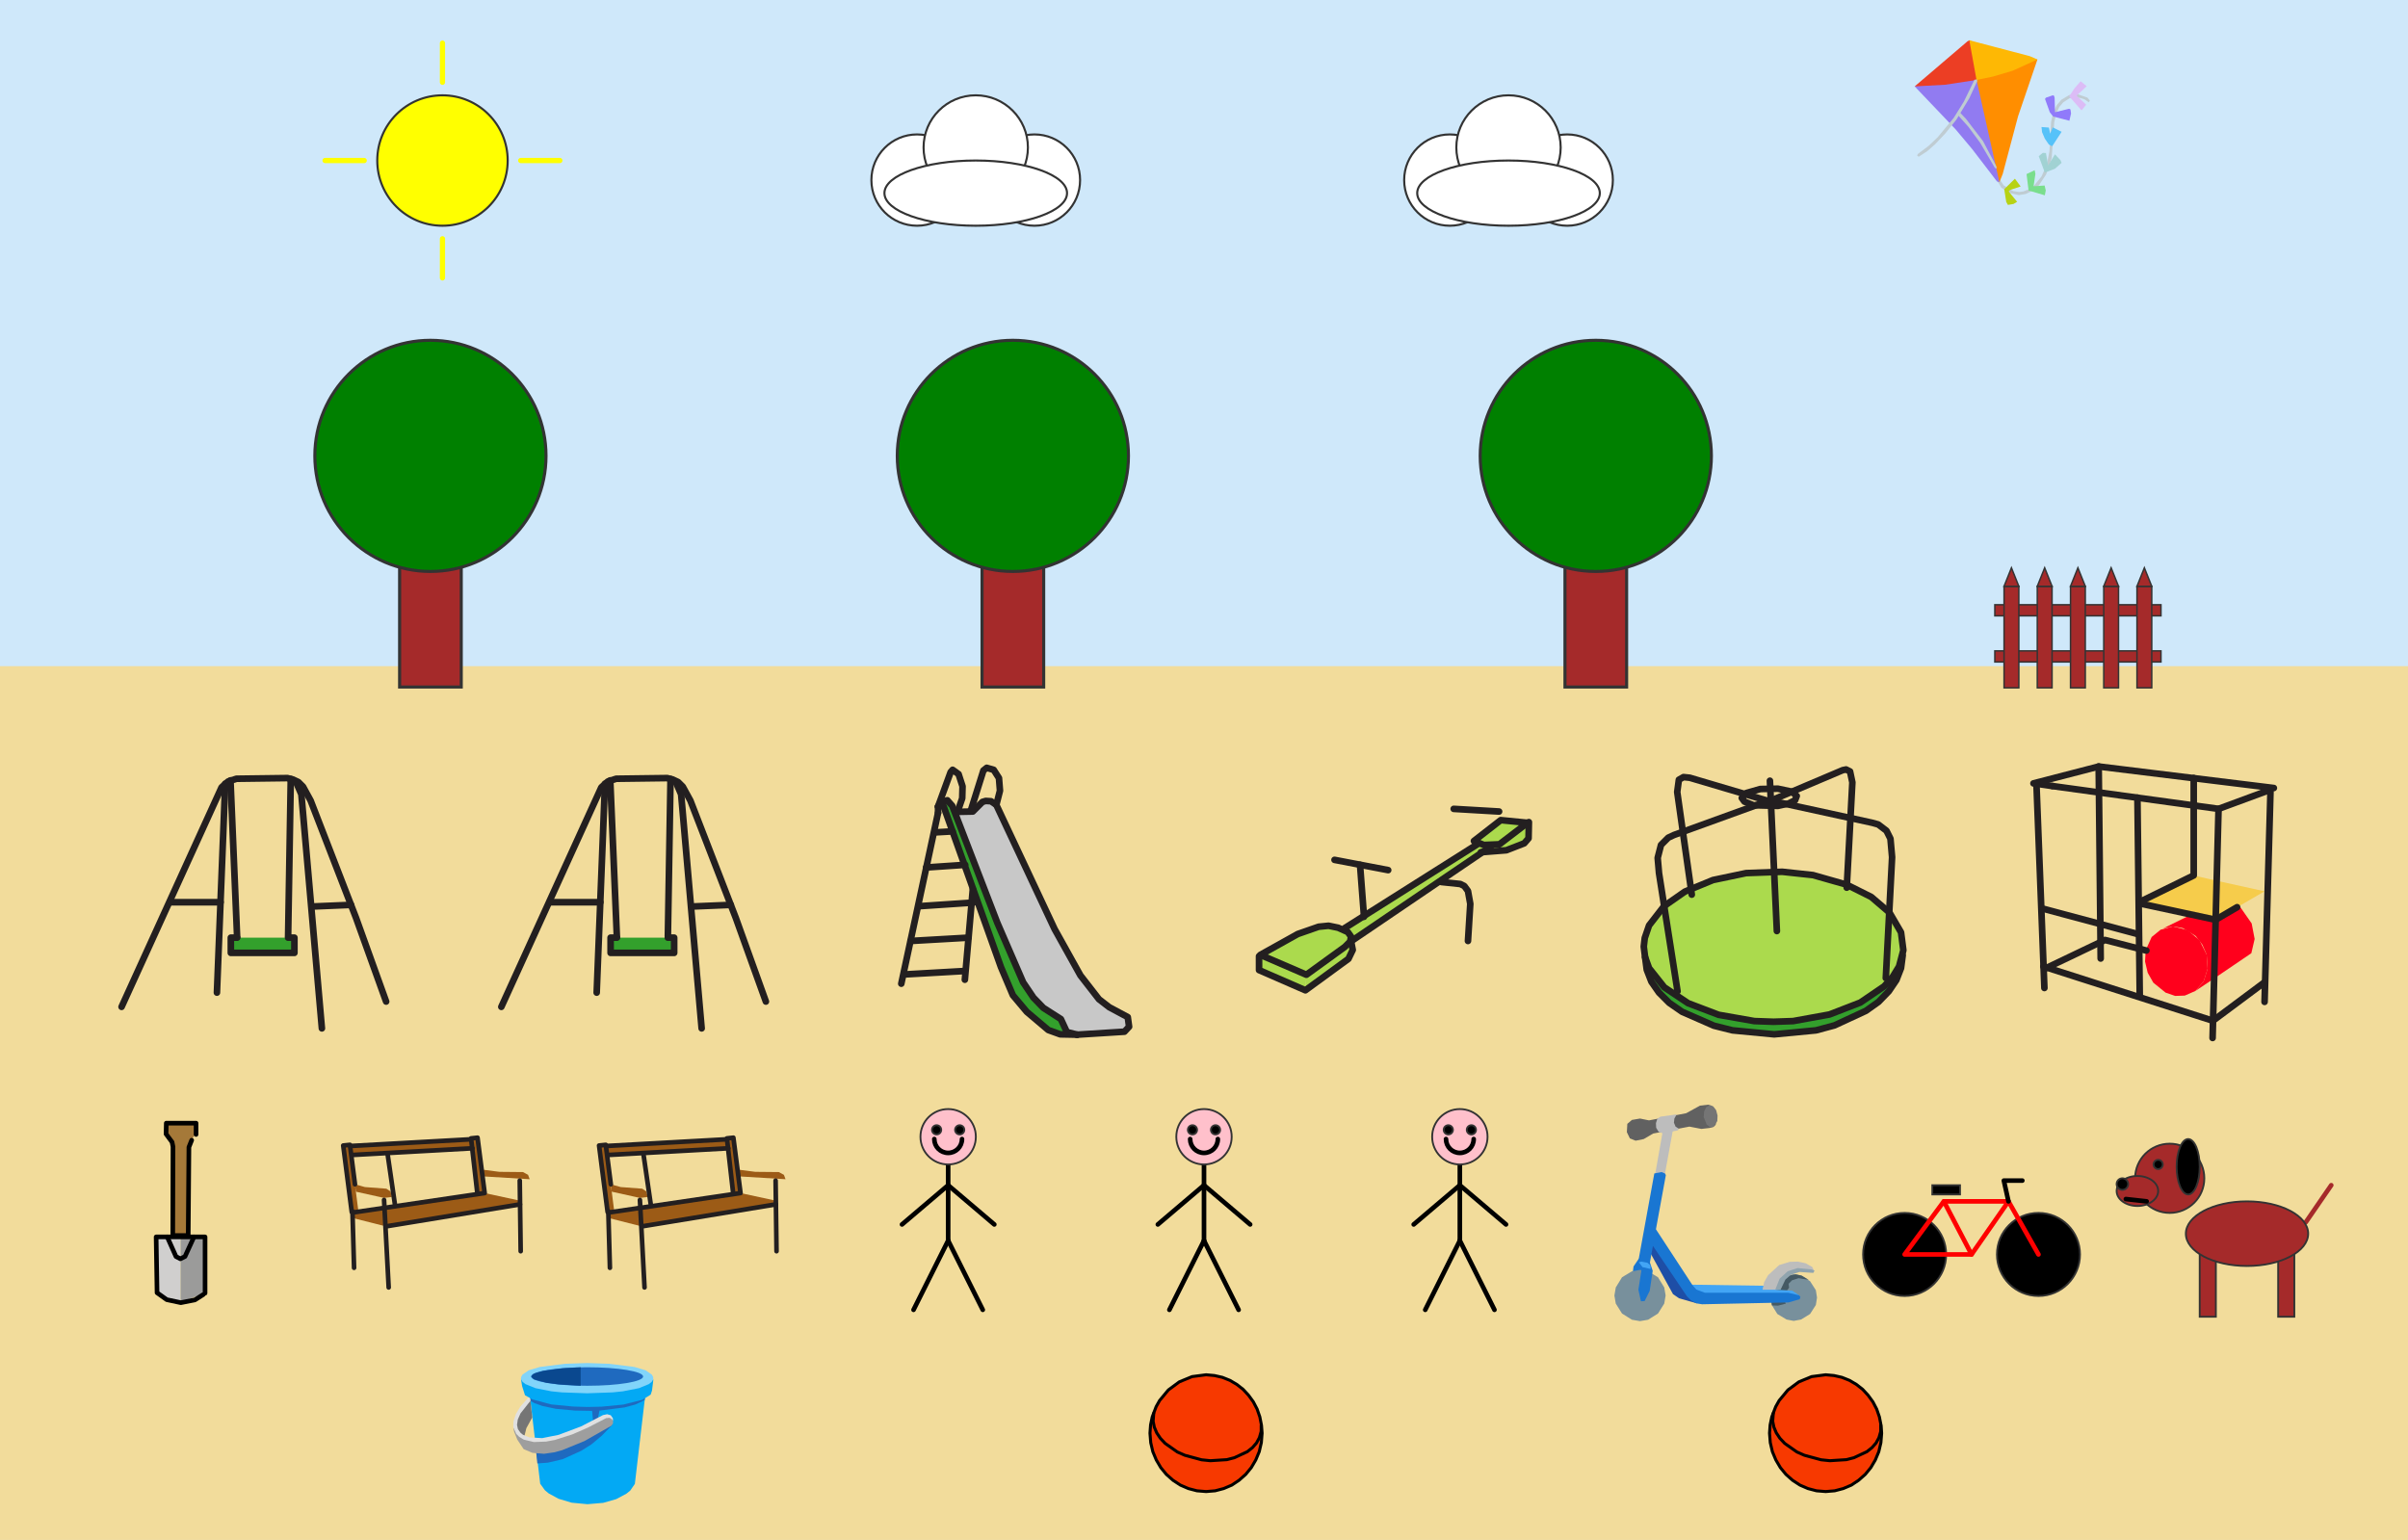
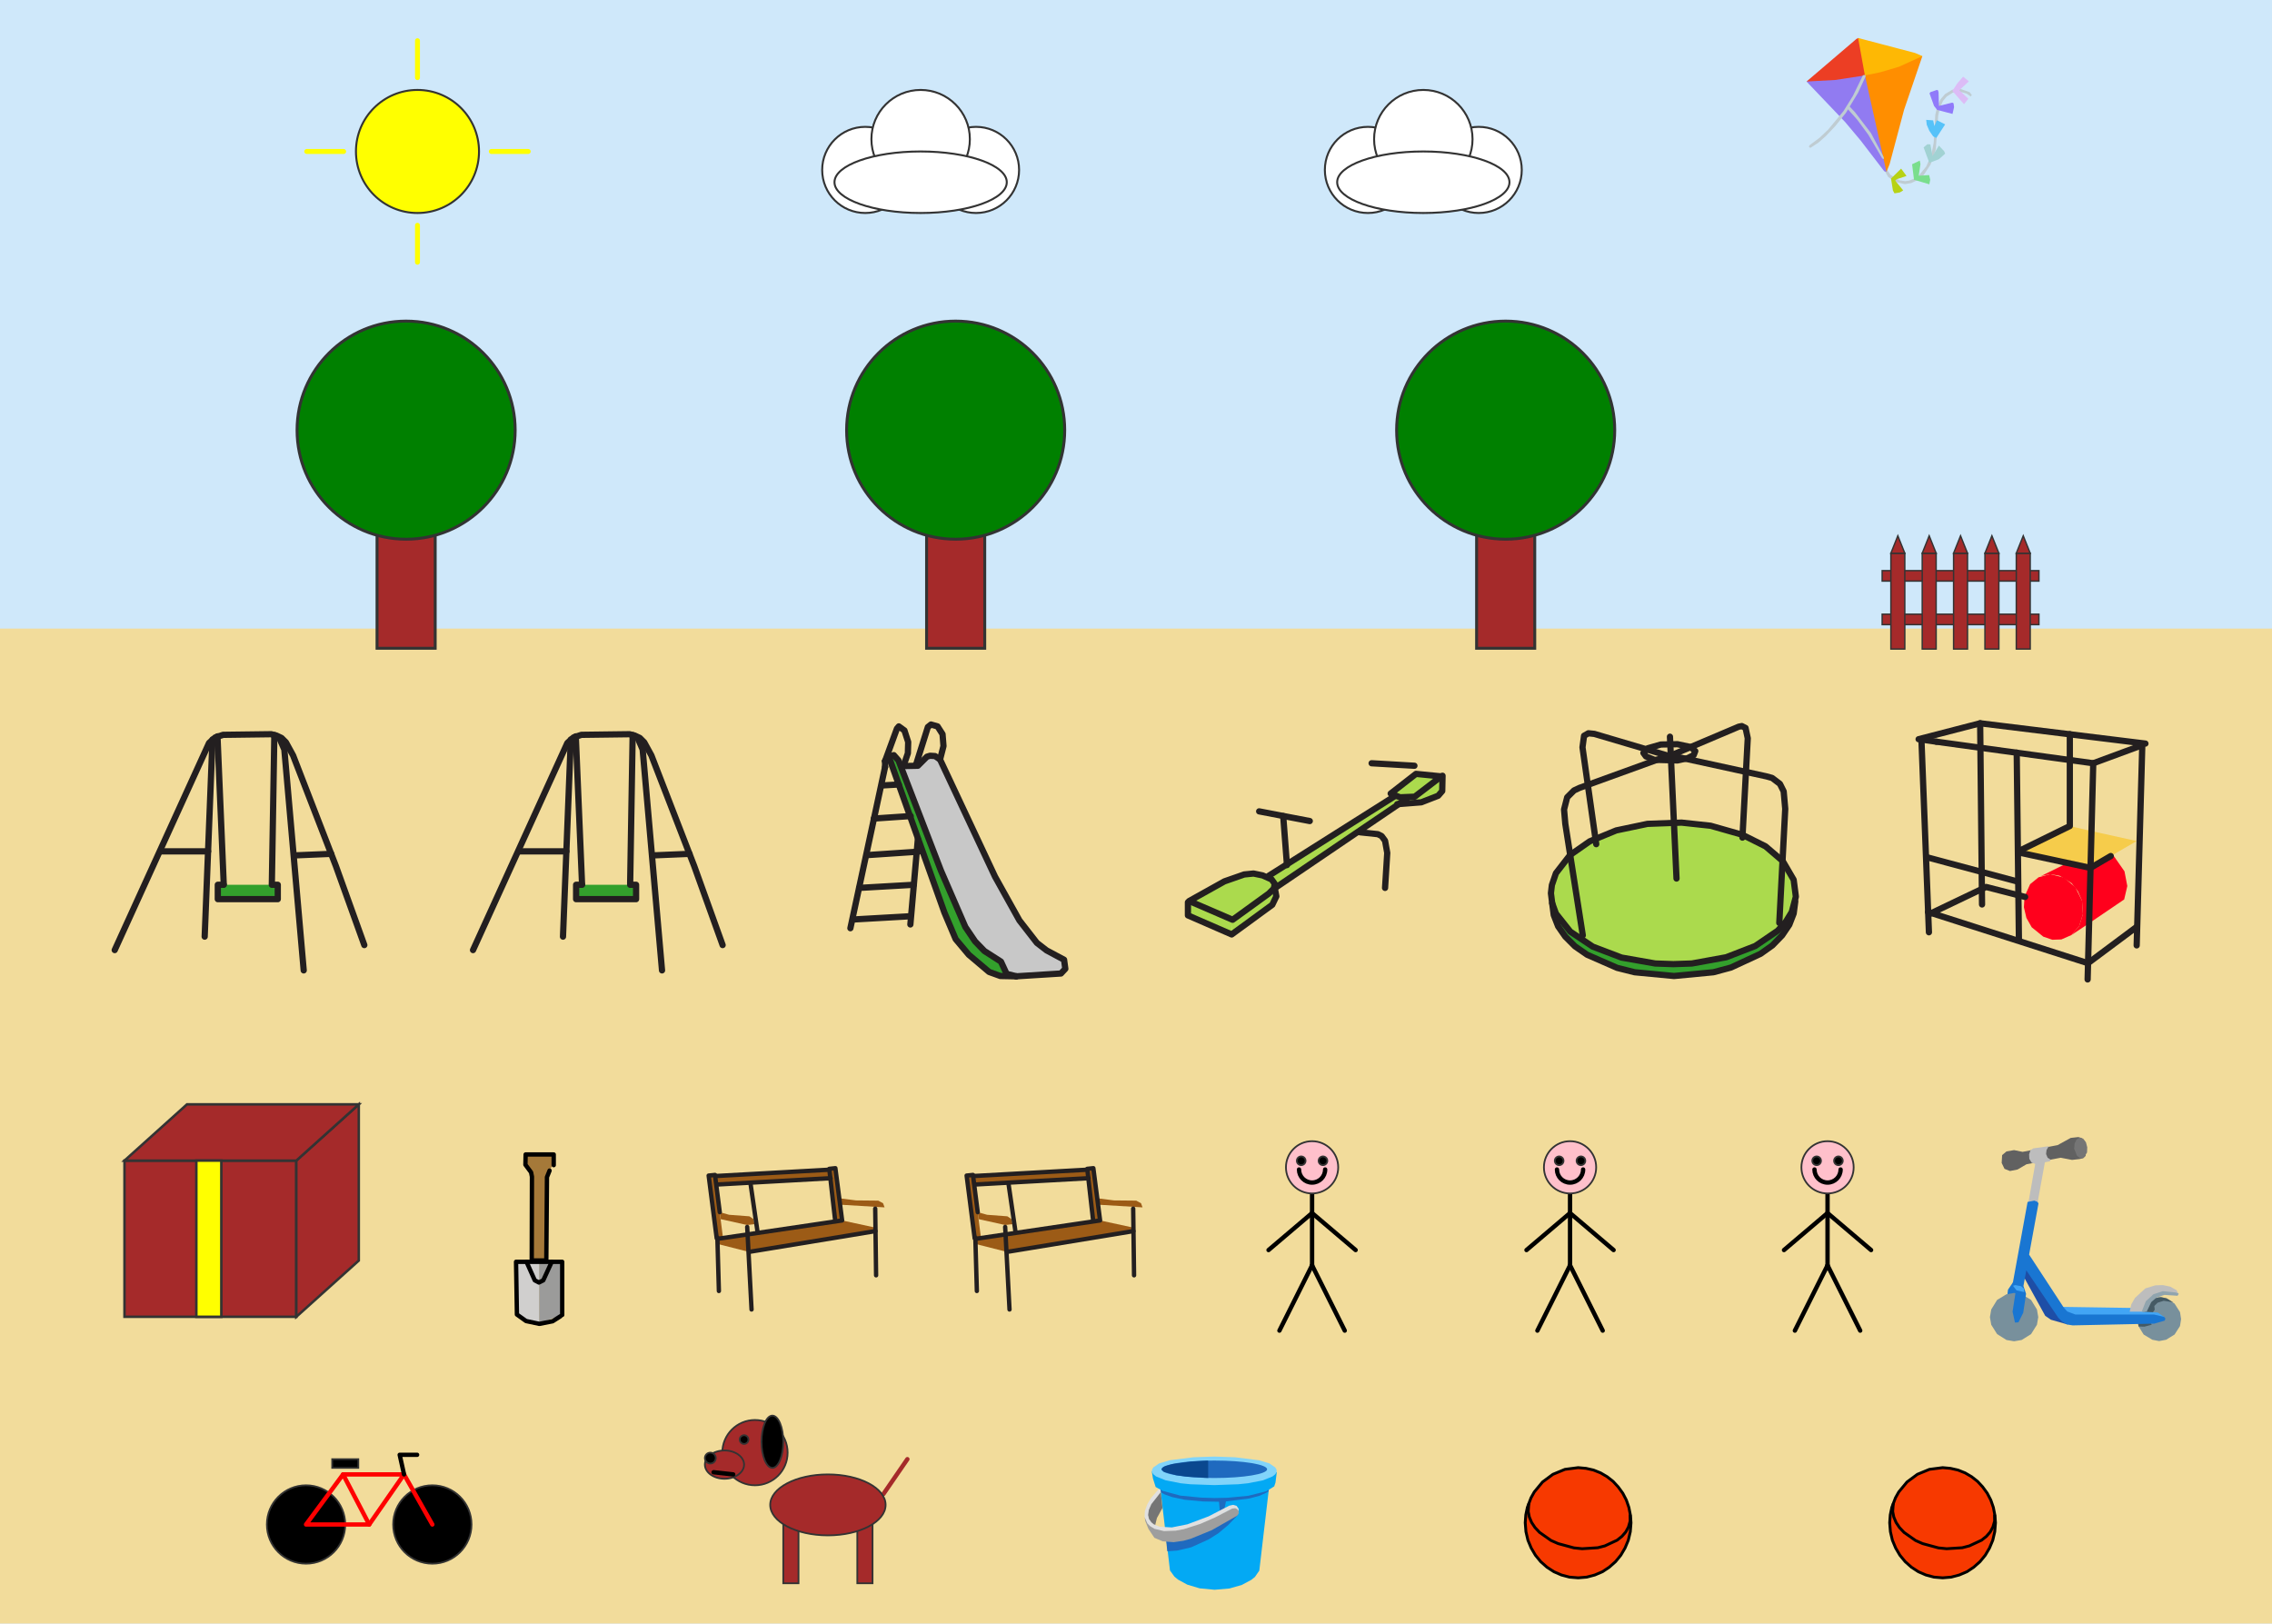
- <svg xmlns="http://www.w3.org/2000/svg" viewBox="0 0 480 307" width="480" height="307">
-   <rect width="480" height="307" fill="#cfe8fa" />
-   <rect y="132.8" width="480" height="174.2" fill="#f2dc9b" />
+ <svg xmlns="http://www.w3.org/2000/svg" viewBox="0 0 480 343" width="480" height="343">
+   <rect width="480" height="343" fill="#cfe8fa" />
+   <rect y="132.8" width="480" height="210.2" fill="#f2dc9b" />
  <defs>
    <symbol id="o-sun" viewBox="0 0 100 100">
      <polyline points="50,5 50,20" fill="none" stroke="yellow" stroke-width="2" stroke-linecap="round" stroke-linejoin="round" />
      <polyline points="50,80 50,95" fill="none" stroke="yellow" stroke-width="2" stroke-linecap="round" stroke-linejoin="round" />
      <polyline points="5,50 20,50" fill="none" stroke="yellow" stroke-width="2" stroke-linecap="round" stroke-linejoin="round" />
      <polyline points="80,50 95,50" fill="none" stroke="yellow" stroke-width="2" stroke-linecap="round" stroke-linejoin="round" />
      <ellipse cx="50" cy="50" rx="25" ry="25" fill="yellow" stroke="#333" stroke-width="0.8" />
    </symbol>
    <symbol id="o-cloud" viewBox="0 0 100 100">
      <ellipse cx="27.5" cy="57.5" rx="17.5" ry="17.5" fill="white" stroke="#333" stroke-width="0.8" />
      <ellipse cx="72.5" cy="57.5" rx="17.5" ry="17.5" fill="white" stroke="#333" stroke-width="0.8" />
      <ellipse cx="50" cy="45" rx="20" ry="20" fill="white" stroke="#333" stroke-width="0.8" />
      <ellipse cx="50" cy="62.5" rx="35" ry="12.5" fill="white" stroke="#333" stroke-width="0.8" />
    </symbol>
    <symbol id="o-kite" viewBox="0 0 100 100">
      <polygon points="58.2,89.4 53,88.2 48.7,85.3 46.3,81.2 45.8,77.8 46.6,77.4 47.2,77.8 48.2,81.4 50,84.1 55.1,87.2 58.4,87.7 60.7,87.4 63.5,86.3 66.5,84.2 70.5,79.3 73.4,72.8 74.8,65.6 75.7,49.6 76.9,44.6 78.8,40.6 81.3,37.7 85.5,35.2 90.3,34.8 95.4,36.6 96.7,38.2 96.1,39.1 93.8,37.5 91.2,36.7 85.9,36.8 82.3,39.1 80.1,41.7 78.5,45.3 77.4,49.9 76,69.4 73,78.2 69.1,84.1 65.9,86.9 61.9,88.8" fill="#BFCCD2" />
      <polygon points="30.4,29.2 40.2,19.6 68.3,15.9 57.8,46.7 49.5,77.9 47.7,82.4 45.3,80" fill="#FF8E00" />
      <polygon points="18.5,23.1 1.8,30.5 24,53.8 32.9,64.4 46.4,82 47.7,82.4 35,25.5" fill="#917BF1" />
      <polygon points="33.5,7.1 31.6,5.5 30.5,6 1.8,30.5 18.3,29.6 35.3,27 36.6,14 35.8,11.2" fill="#EC3E24" />
      <polygon points="68.3,15.9 54.9,22 44.1,25.2 35.3,27 31.4,5.5 64.1,14.1" fill="#FEB804" />
      <polygon points="4,68.6 3.2,68.1 3.4,67.2 9.5,62.6 14.3,58 23,47.5 28.4,38.8 34.2,26.9 35.5,26.7 35.7,27.6 31.4,36.9 24.4,48.5 18.3,56.1 12.9,61.8 8.6,65.6" fill="#BFCCD2" />
      <polygon points="45.3,74.7 37.3,61.1 30.9,52.4 25,45.8 25.2,44.6 26.3,44.6 29.6,48.1 38.8,60.1 46.1,73.9 46.2,75" fill="#BFCCD2" />
      <polygon points="56.1,80.5 50.3,86.2 51.4,93.1 52.3,94.7 55.3,94.2 57.3,93 52.7,87.4 53.5,86.6 59.2,84.7" fill="#B7D214" />
      <polygon points="62.4,78 63.5,86.9 72.3,89.5 72.8,86.9 72.2,84.2 66.2,84.6 67.2,77.9 66.8,75.9" fill="#7ADE8D" />
      <polygon points="69,68.3 72.3,77.2 77.8,75.1 81.4,71.9 80.8,70.5 77.8,67.3 74.1,73.3 72.9,66.6 71.2,66.5" fill="#A1D2D3" />
      <polygon points="70.5,52.5 70.8,55.3 72.3,58.8 74.5,62 76.3,62.9 81.4,55.1 76.6,52.7 75.2,56.1 74.5,52.8" fill="#56C2F9" />
      <polygon points="76.8,46.8 85.6,49.1 86.5,45.2 86.2,43 85.5,42.6 77.8,44.5 77.6,36.7 77.3,35.6 76.7,35.3 72.9,36.6 72.4,37.3 75,44.5" fill="#907AFA" />
      <polygon points="85.5,35.9 92.2,43.5 94.7,40.4 89.5,35.5 95,30.4 91.7,27.7 88.4,31.5" fill="#DCBCF6" />
    </symbol>
    <symbol id="o-tree" viewBox="0 0 100 100">
      <rect x="42" y="55" width="16" height="40" fill="brown" stroke="#333" stroke-width="0.8" />
      <ellipse cx="50" cy="35" rx="30" ry="30" fill="green" stroke="#333" stroke-width="0.8" />
    </symbol>
    <symbol id="o-fence" viewBox="0 0 100 100">
      <rect x="5" y="45" width="90" height="6" fill="brown" stroke="#333" stroke-width="0.8" />
      <rect x="5" y="70" width="90" height="6" fill="brown" stroke="#333" stroke-width="0.8" />
      <rect x="10" y="35" width="8" height="55" fill="brown" stroke="#333" stroke-width="0.8" />
      <polygon points="14,25 18,35 10,35" fill="brown" stroke="#333" stroke-width="0.8" />
      <rect x="28" y="35" width="8" height="55" fill="brown" stroke="#333" stroke-width="0.8" />
      <polygon points="32,25 36,35 28,35" fill="brown" stroke="#333" stroke-width="0.8" />
      <rect x="46" y="35" width="8" height="55" fill="brown" stroke="#333" stroke-width="0.8" />
      <polygon points="50,25 54,35 46,35" fill="brown" stroke="#333" stroke-width="0.8" />
      <rect x="64" y="35" width="8" height="55" fill="brown" stroke="#333" stroke-width="0.8" />
      <polygon points="68,25 72,35 64,35" fill="brown" stroke="#333" stroke-width="0.8" />
      <rect x="82" y="35" width="8" height="55" fill="brown" stroke="#333" stroke-width="0.8" />
      <polygon points="86,25 90,35 82,35" fill="brown" stroke="#333" stroke-width="0.8" />
    </symbol>
    <symbol id="o-swing" viewBox="0 0 100 100">
      <polygon points="62.1,60.8 62.1,65.4 42.9,65.4 42.9,60.8" fill="#33A02C" />
      <polyline points="9.9,81.7 40.1,15.4 42.1,13.6 44.6,12.8 60.1,12.6 62.6,13.8 64.2,17.5 70.4,88.2" fill="none" stroke="#231F20" stroke-width="2" stroke-linecap="round" stroke-linejoin="round" />
      <polyline points="61.6,13 63.3,13.8 64.7,15.2 67,19.4 80.7,54.8 89.8,80.1" fill="none" stroke="#231F20" stroke-width="2" stroke-linecap="round" stroke-linejoin="round" />
      <polyline points="67.3,51.4 79.2,50.9" fill="none" stroke="#231F20" stroke-width="2" stroke-linecap="round" stroke-linejoin="round" />
      <polyline points="41.2,14.3 38.7,77.4" fill="none" stroke="#231F20" stroke-width="2" stroke-linecap="round" stroke-linejoin="round" />
      <polyline points="42.8,13.3 44.8,60.6" fill="none" stroke="#231F20" stroke-width="2" stroke-linecap="round" stroke-linejoin="round" />
      <polyline points="61,12.8 60.2,60.4" fill="none" stroke="#231F20" stroke-width="2" stroke-linecap="round" stroke-linejoin="round" />
      <polyline points="24.5,50.1 39.8,50.1" fill="none" stroke="#231F20" stroke-width="2" stroke-linecap="round" stroke-linejoin="round" />
      <polyline points="60.2,60.8 62.1,60.8 62.1,65.4 42.9,65.4 42.9,60.8 44.8,60.8" fill="none" stroke="#231F20" stroke-width="2" stroke-linecap="round" stroke-linejoin="round" />
    </symbol>
    <symbol id="o-slide" viewBox="0 0 100 100">
      <polygon points="37.7,46.1 28.3,19.7 30.1,19.3 30.8,19.9 46.8,60.8 52.8,74.3 55.9,78.9 58.9,82 64.2,85.4 66,89.3 69.1,90.1 64,90 61.5,89.4 55.2,84.5 50.5,79.4 47.1,72.3" fill="#33A02C" />
      <polygon points="44.7,20.7 62.3,58.2 68.5,69.5 74.5,78.3 78.8,81.8 84.4,84.8 85,86.9 84.1,88.9 71.9,90.1 66.4,89.6 65.3,88.2 64.2,85.4 58.9,82 55.9,78.9 52.8,74.3 45,56.3 32.2,23 37.6,22.7 40.5,19.8 41.5,19.5 43.1,19.6" fill="#C8C8C8" />
      <polyline points="69.1,90.1 83.4,89.2 84.8,87.7 84.4,84.8 78.8,81.8 75.7,79.4 70.1,72.2 62.3,58.2 44.7,20.7 43.1,19.6 41.5,19.5 40.5,19.8 37.6,22.7 32.8,22.8" fill="none" stroke="#231F20" stroke-width="2" stroke-linecap="round" stroke-linejoin="round" />
      <polyline points="27.1,21.2 28,19.9 29.9,19.3 31.4,21 45,56.3 52.8,74.3 55.9,78.9 58.9,82 64.2,85.4 66,89.3 69.1,90.1" fill="none" stroke="#231F20" stroke-width="2" stroke-linecap="round" stroke-linejoin="round" />
      <polyline points="27.1,23.1 27.1,21.2" fill="none" stroke="#231F20" stroke-width="2" stroke-linecap="round" stroke-linejoin="round" />
      <polyline points="28.2,19.5 46.1,69.7 49.7,78.2 53.9,83.2 60.4,88.7 64,90 69.1,90.1" fill="none" stroke="#231F20" stroke-width="2" stroke-linecap="round" stroke-linejoin="round" />
      <polyline points="36.9,22.7 40.8,10.3 41.8,9.5 43.9,10.1 45.5,12.6 45.8,16.4 44.7,20.7" fill="none" stroke="#231F20" stroke-width="2" stroke-linecap="round" stroke-linejoin="round" />
      <polyline points="27.1,21.2 30.9,10.8 31.5,10.1 33.3,11.4 34.5,15.1 34.4,18.7 33.4,21.6" fill="none" stroke="#231F20" stroke-width="2" stroke-linecap="round" stroke-linejoin="round" />
      <polyline points="27.1,23.1 16,74.7" fill="none" stroke="#231F20" stroke-width="2" stroke-linecap="round" stroke-linejoin="round" />
      <polyline points="18.8,61.8 36.3,60.8" fill="none" stroke="#231F20" stroke-width="2" stroke-linecap="round" stroke-linejoin="round" />
      <polyline points="17.1,71.9 34.7,70.9" fill="none" stroke="#231F20" stroke-width="2" stroke-linecap="round" stroke-linejoin="round" />
      <polyline points="21.4,51.3 37.8,50.2" fill="none" stroke="#231F20" stroke-width="2" stroke-linecap="round" stroke-linejoin="round" />
      <polyline points="23.5,39.6 35.3,38.8" fill="none" stroke="#231F20" stroke-width="2" stroke-linecap="round" stroke-linejoin="round" />
      <polyline points="26.2,29 31.5,28.7" fill="none" stroke="#231F20" stroke-width="2" stroke-linecap="round" stroke-linejoin="round" />
      <polyline points="37.6,46.1 35.2,73.5" fill="none" stroke="#231F20" stroke-width="2" stroke-linecap="round" stroke-linejoin="round" />
    </symbol>
    <symbol id="o-see_saw" viewBox="0 0 100 100">
      <polygon points="36.6,62.2 37,61.9 37.2,62.3 37.5,64.5 36.2,67.2 23.2,76.7 23.5,72" fill="#ABDA4D" />
      <polygon points="23.5,72 23.2,76.7 9.2,70.6 9.2,66.4 9.6,66" fill="#ABDA4D" />
      <polygon points="34.6,58.3 36.8,60.1 36.6,62.2 23.5,72 9.6,66 20.9,59.7 25.7,57.8 30.2,57.2" fill="#ABDA4D" />
      <polygon points="76.6,35.1 37,61.9 36.6,59.7 34.6,58.3 75.3,32.4 79.3,33" fill="#ABDA4D" />
      <polygon points="90.7,30.4 89.7,32.1 85.9,33.9 81.5,34.9 76.6,35.1 79.3,33 82.8,32.1 90.3,26.1 90.7,26.1" fill="#ABDA4D" />
      <polygon points="82.2,25.3 90.3,26.1 85.8,29.9 81.1,32.8 77.1,32.8 74.2,31.9 75.9,29.8" fill="#ABDA4D" />
      <polyline points="79.3,33.2 37,61.9" fill="none" stroke="#231F20" stroke-width="2" stroke-linecap="round" stroke-linejoin="round" />
      <polyline points="35.1,57.9 75.3,32.5" fill="none" stroke="#231F20" stroke-width="2" stroke-linecap="round" stroke-linejoin="round" />
      <polyline points="68,21.9 81.7,22.7" fill="none" stroke="#231F20" stroke-width="2" stroke-linecap="round" stroke-linejoin="round" />
      <polyline points="32,37.3 48.2,40.4" fill="none" stroke="#231F20" stroke-width="2" stroke-linecap="round" stroke-linejoin="round" />
      <polyline points="39.7,38.8 40.9,54.5" fill="none" stroke="#231F20" stroke-width="2" stroke-linecap="round" stroke-linejoin="round" />
      <polyline points="64.3,44 70,44.6 71.2,45.2 72.3,46.7 73,50.6 72.3,61.8" fill="none" stroke="#231F20" stroke-width="2" stroke-linecap="round" stroke-linejoin="round" />
      <polyline points="9.6,66 23.5,72 35.1,63.6 36.7,62 37,60.5 36,59.1 33.1,57.8 30.2,57.2 27.2,57.5 20.9,59.7 9.6,66" fill="none" stroke="#231F20" stroke-width="2" stroke-linecap="round" stroke-linejoin="round" />
      <polyline points="9.2,66.4 9.2,70.6 23.2,76.7 36.2,67.2 37.5,64.5 37,61.9" fill="none" stroke="#231F20" stroke-width="2" stroke-linecap="round" stroke-linejoin="round" />
      <polyline points="74.1,31.6 82.2,25.3 90.3,26.1 81.8,32.6 77.1,32.8 74.1,31.6" fill="none" stroke="#231F20" stroke-width="2" stroke-linecap="round" stroke-linejoin="round" />
      <polyline points="76.2,35 83.9,34.4 89.3,32.3 90.6,30.8 90.7,25.9" fill="none" stroke="#231F20" stroke-width="2" stroke-linecap="round" stroke-linejoin="round" />
    </symbol>
    <symbol id="o-merry_go_round" viewBox="0 0 100 100">
      <polygon points="88.9,66.2 88.4,70 87,73.6 84.7,77 81.6,80.2 77.8,82.9 68.3,87.3 62.7,88.8 50.1,90 37.5,88.8 31.9,87.4 22.3,83.2 18.4,80.5 15.3,77.4 13,74.1 11.6,70.5 11.1,66.7 12.3,70 14.3,73 16.9,75.8 24.1,80.6 33.3,84.1 38.6,85.3 49.9,86.2 61.5,85.2 66.8,84 76.1,80.4 83.3,75.5 85.9,72.6 87.8,69.5" fill="#33A02C" />
      <polygon points="84.9,53.2 88,58.1 89.1,62.4 88.9,66.2 87.8,69.5 85.9,72.6 83.3,75.5 76.1,80.4 66.8,84 61.5,85.2 49.9,86.2 44.1,86 38.6,85.3 28.5,82.5 20.2,78.4 16.9,75.8 12.3,70 10.9,65.8 10.8,62.2 11.7,58.3 13.8,54.7 17.5,50.7 22.2,47.4 27.1,45.1 39,41.7 52.5,40.9 59.5,41.5 66.1,42.8 76.6,46.9 81.8,50.3" fill="#ABDA4D" />
      <polyline points="48.8,13.4 50.9,58.8" fill="none" stroke="#231F20" stroke-width="2" stroke-linecap="round" stroke-linejoin="round" />
      <polyline points="25.2,47.8 20.8,16.8 21.3,13.1 22.7,12.3 24.6,12.5 47.9,19.4" fill="none" stroke="#231F20" stroke-width="2" stroke-linecap="round" stroke-linejoin="round" />
      <polyline points="72,45.7 73.7,13.9 73,10.6 71.8,10 70.8,10.2 49.1,19.4" fill="none" stroke="#231F20" stroke-width="2" stroke-linecap="round" stroke-linejoin="round" />
      <polyline points="20.9,77 15.3,41.3 14.9,36.7 15.9,32.8 18.1,30.6 19.8,29.8 48.5,19.4" fill="none" stroke="#231F20" stroke-width="2" stroke-linecap="round" stroke-linejoin="round" />
      <polyline points="83.8,73 85.7,36.5 85.2,30.9 84,28.5 81.5,26.6 79.7,26.1 49.9,19.6" fill="none" stroke="#231F20" stroke-width="2" stroke-linecap="round" stroke-linejoin="round" />
      <polyline points="55.4,16.7 56.9,18 56.4,19.3 54.4,20.3 51.2,21 43.8,20.8 41.1,19.7 40.3,18.6 41.7,17.1 45.9,15.9 51.2,15.8 55.4,16.7" fill="none" stroke="#231F20" stroke-width="2" stroke-linecap="round" stroke-linejoin="round" />
      <polyline points="84.9,53.2 88.4,59.2 89.1,64.6 87.8,69.5 85.9,72.6 83.3,75.5 76.1,80.4 66.8,84 55.8,86 49.9,86.2 44.1,86 33.3,84.1 24.1,80.6 16.9,75.8 12.3,70 11.1,66.7 10.7,63.5 11,60.9 12.3,57.1 16.8,51.3 23.1,46.9 31.6,43.4 41.6,41.3 52.5,40.9 61.8,41.9 72,44.8 79.4,48.5 84.9,53.2" fill="none" stroke="#231F20" stroke-width="2" stroke-linecap="round" stroke-linejoin="round" />
      <polyline points="88.9,66.2 88.4,70 87,73.6 84.7,77 81.6,80.2 77.8,82.9 68.3,87.3 62.7,88.8 50.1,90 37.5,88.8 31.9,87.4 22.3,83.2 18.4,80.5 15.3,77.4 13,74.1 11.6,70.5 11.1,66.7" fill="none" stroke="#231F20" stroke-width="2" stroke-linecap="round" stroke-linejoin="round" />
    </symbol>
    <symbol id="o-jungle_gym" viewBox="0 0 100 100">
      <polygon points="83.5,46.8 68.7,55.4 69,43.6" fill="#F6CC4B" />
      <polygon points="61.4,53.8 45.5,50.4 45.5,49.9 62,42 69,43.6 68.7,55.4" fill="#F6CC4B" />
      <polygon points="68.7,55.4 68.3,73.1 62.6,76.9 65.1,74 66.3,70.2 66,65.9 64.7,62.9 62.7,60.3 58.8,57.9 55.8,57.4 52.9,58 61.4,53.8" fill="#FF001C" />
      <polygon points="79.6,56.5 80.5,61.2 79.5,65.5 68.3,73.1 68.7,55.4 75.9,51.2" fill="#FF001C" />
      <polygon points="47.6,64.6 49.4,60.6 52.1,58.4 55.8,57.4 60.2,58.5 63.8,61.5 66,65.9 66.3,70.2 65.1,74 62.6,76.9 59.4,78.3 56.5,78.4 53.6,77.4 49.9,74.4 48.2,71.4 47.4,68" fill="#FF001C" />
      <polyline points="19.4,15 14.6,14.3 17,76" fill="none" stroke="#231F20" stroke-width="2" stroke-linecap="round" stroke-linejoin="round" />
      <polyline points="67.8,91.1 69.6,21.9 19.4,15" fill="none" stroke="#231F20" stroke-width="2" stroke-linecap="round" stroke-linejoin="round" />
      <polyline points="83.5,80.2 85.3,16.1 69.6,21.9" fill="none" stroke="#231F20" stroke-width="2" stroke-linecap="round" stroke-linejoin="round" />
      <polyline points="13.7,14.2 33.4,9.1 86.3,15.6" fill="none" stroke="#231F20" stroke-width="2" stroke-linecap="round" stroke-linejoin="round" />
      <polyline points="45.1,18.5 45.8,78" fill="none" stroke="#231F20" stroke-width="2" stroke-linecap="round" stroke-linejoin="round" />
      <polyline points="16.4,52 45.5,59.8" fill="none" stroke="#231F20" stroke-width="2" stroke-linecap="round" stroke-linejoin="round" />
      <polyline points="83.6,74.2 67.9,85.9 16.7,69.5" fill="none" stroke="#231F20" stroke-width="2" stroke-linecap="round" stroke-linejoin="round" />
      <polyline points="33.4,9.1 34,67.1" fill="none" stroke="#231F20" stroke-width="2" stroke-linecap="round" stroke-linejoin="round" />
      <polyline points="17.3,70.1 35.3,61.5 47.8,64.7" fill="none" stroke="#231F20" stroke-width="2" stroke-linecap="round" stroke-linejoin="round" />
      <polyline points="46,49.9 62.1,42 62.1,12.6" fill="none" stroke="#231F20" stroke-width="2" stroke-linecap="round" stroke-linejoin="round" />
      <polyline points="45.5,50.4 68.7,55.4 75.2,51.6" fill="none" stroke="#231F20" stroke-width="2" stroke-linecap="round" stroke-linejoin="round" />
    </symbol>
+     <symbol id="o-box" viewBox="0 0 100 100">
+       <rect x="15" y="40" width="55" height="50" fill="brown" stroke="#333" stroke-width="0.8" />
+       <polygon points="70,40 90,22 90,72 70,90" fill="brown" stroke="#333" stroke-width="0.8" />
+       <polygon points="15,40 35,22 90,22 70,40" fill="brown" stroke="#333" stroke-width="0.8" />
+       <rect x="38" y="40" width="8" height="50" fill="yellow" stroke="#333" stroke-width="0.8" />
+     </symbol>
    <symbol id="o-spade" viewBox="0 0 100 100">
      <polygon points="56.4,15.9 56.5,11 43.9,11.1 43.9,15.8 46.3,19.3 46.7,21.2 46.6,59.6 53.1,59.6 53.5,21.4 54,19.3" fill="#A57939" />
      <polygon points="50,60.4 50,88.2 45,87.2 39.8,84.6 39.4,60.4" fill="#D0CFCE" />
      <polygon points="60.6,60.4 60.6,84.7 50,88.7 50,60.4" fill="#9B9B9A" />
      <polyline points="56.7,16 56.7,11.1 43.8,11.1 43.7,15.8 46.3,19.3 46.7,21.3 46.6,59.8 53.3,59.8 53.6,21.5 54.8,18.5" fill="none" stroke="#000000" stroke-width="2" stroke-linecap="round" stroke-linejoin="round" />
      <polyline points="60.6,84.8 60.6,60.4 39.4,60.4 39.8,84.6 44,87.6 50.1,88.9 56.2,87.7 59.8,85.4" fill="none" stroke="#000000" stroke-width="2" stroke-linecap="round" stroke-linejoin="round" />
      <polyline points="44.2,60.4 48,68.9 49.9,69.9 51.9,68.9 55.8,60.4" fill="none" stroke="#000000" stroke-width="2" stroke-linecap="round" stroke-linejoin="round" />
    </symbol>
    <symbol id="o-bench" viewBox="0 0 100 100">
      <polygon points="47.2,23 13,24.9 12.5,21 65.1,18.1 65.5,22" fill="#9C5B16" />
      <polygon points="30.7,43.1 27.3,43.5 15.1,40.8 14.7,37.6 19,38.8 28.3,39.5 30.1,40.7" fill="#9C5B16" />
      <polygon points="90.4,35.4 70.6,34.2 70.3,31.3 77.3,32.2 87.5,32.3 89.7,33.5" fill="#9C5B16" />
      <polygon points="86.2,44.7 86.2,46.3 27.9,55.8 27.5,47.8 70.9,41.4" fill="#9C5B16" />
      <polygon points="65.5,22 65,17.7 67.8,17.4 70.9,41.4 67.8,41.8" fill="#9C5B16" />
      <polygon points="27.9,55.8 13.7,52.2 13.6,49.8 27.5,47.8" fill="#9C5B16" />
      <polygon points="13.6,49.6 9.6,20.8 12.5,20.5 16.2,49.5" fill="#9C5B16" />
      <polyline points="12.8,21 64.9,18.1" fill="none" stroke="#231F20" stroke-width="2" stroke-linecap="round" stroke-linejoin="round" />
      <polyline points="13.4,24.9 65.6,22" fill="none" stroke="#231F20" stroke-width="2" stroke-linecap="round" stroke-linejoin="round" />
      <polyline points="13.6,49.3 14.3,73.8" fill="none" stroke="#231F20" stroke-width="2" stroke-linecap="round" stroke-linejoin="round" />
      <polyline points="14.7,37.6 12.5,20.5 9.6,20.8 13.3,49.6" fill="none" stroke="#231F20" stroke-width="2" stroke-linecap="round" stroke-linejoin="round" />
      <polyline points="86.1,36 86.5,66.6" fill="none" stroke="#231F20" stroke-width="2" stroke-linecap="round" stroke-linejoin="round" />
      <polyline points="27.3,44.4 29.3,82.3" fill="none" stroke="#231F20" stroke-width="2" stroke-linecap="round" stroke-linejoin="round" />
      <polyline points="28.4,55.8 86.2,46.3" fill="none" stroke="#231F20" stroke-width="2" stroke-linecap="round" stroke-linejoin="round" />
      <polyline points="14,49.8 70.9,41.4 67.8,17.4 65,17.7 67.7,41.4" fill="none" stroke="#231F20" stroke-width="2" stroke-linecap="round" stroke-linejoin="round" />
      <polyline points="28.8,24.3 32,46.3" fill="none" stroke="#231F20" stroke-width="2" stroke-linecap="round" stroke-linejoin="round" />
    </symbol>
    <symbol id="o-person" viewBox="0 0 100 100">
      <polyline points="50,29 50,62" fill="none" stroke="black" stroke-width="2" stroke-linecap="round" stroke-linejoin="round" />
      <polyline points="50,38 30,55" fill="none" stroke="black" stroke-width="2" stroke-linecap="round" stroke-linejoin="round" />
      <polyline points="50,38 70,55" fill="none" stroke="black" stroke-width="2" stroke-linecap="round" stroke-linejoin="round" />
      <polyline points="50,62 35,92" fill="none" stroke="black" stroke-width="2" stroke-linecap="round" stroke-linejoin="round" />
      <polyline points="50,62 65,92" fill="none" stroke="black" stroke-width="2" stroke-linecap="round" stroke-linejoin="round" />
      <ellipse cx="50" cy="17" rx="12" ry="12" fill="pink" stroke="#333" stroke-width="0.8" />
      <ellipse cx="45" cy="14" rx="2" ry="2" fill="black" stroke="#333" stroke-width="0.8" />
      <ellipse cx="55" cy="14" rx="2" ry="2" fill="black" stroke="#333" stroke-width="0.8" />
      <path d="M44 18 A6 6 0 0 0 56 18" fill="none" stroke="black" stroke-width="2" stroke-linecap="round" stroke-linejoin="round" />
    </symbol>
    <symbol id="o-kick_scooter" viewBox="0 0 100 100">
      <polygon points="50.4,7.5 49.5,4.8 48.1,3.5 46.7,3.1 43.2,3.5 37.2,6.8 21.1,9.9 17.2,9.1 13.7,9.7 11.7,11.4 11.5,15 12.8,17.7 15.3,18.7 18.8,18 22.9,15.6 38.6,12.6 43.8,13.6 47.3,13.2 48.9,12.8 50,11.8" fill="#616161" />
      <polygon points="26,8.3 33.1,7.3 32.1,9.1 31.9,10.9 32.6,12.6 34,13.5 33.7,14.2 27.1,15.5 25.3,14.9 24.2,13.1 24.1,11.1 24.7,9.2" fill="#BDBDBD" />
      <polygon points="27.8,34.2 31.6,13.3 30.1,12.3 28.1,12.6 27.3,13.2 23.6,34.2" fill="#BDBDBD" />
      <polygon points="91.3,88.6 90.8,83.6 87.6,85.5 86,85.7 84.4,84 83.6,80.6 79.8,83.3 83.1,85.2 84.2,86.6 83.8,88.7 81.6,91.6 85.8,92.8 85.4,89.2 86.5,87.4 88.4,87.5" fill="#546E7A" />
      <polygon points="83.8,96.8 80.7,96.2 76.7,93.8 74.3,89.9 73.8,86.7 74.3,83.5 76.7,79.6 80.7,77.1 83.8,76.6 87,77.1 90.9,79.6 93.4,83.5 93.9,86.7 93.4,89.9 90.9,93.8 87,96.2" fill="#78909C" />
      <polygon points="16.7,69.8 14.4,73.2 13.3,81.9 17.7,82.2 19.4,70.2" fill="#1976D2" />
      <polygon points="79.6,77.6 76.7,79.6 74.9,82.3 73.8,86.6 74.4,90.1 77,90.2 80.4,89.3 79.6,87.7 79.7,85.3 81.8,82.4 81.6,80.7 83.1,79.2 85.9,78.3 90.3,79 87.3,77.2 84.7,76.6" fill="#455A64" />
      <polygon points="20,64.3 31.5,85.2 34.1,87 41.8,89.2 24,63.3" fill="#1E4EA6" />
      <polygon points="24.9,90.2 25.4,84.4 21.6,85.9 19,85.6 17.4,83.8 16,79.7 12.3,83.4 15.8,85.3 17,86.7 16.3,89 13.1,91.9 18.1,94 18.4,90.1 19.7,87.8" fill="#546E7A" />
      <polygon points="39.3,81.1 72.7,81.6 76.4,83.3 83.2,83.7 86.4,85.9 41.3,86.4" fill="#42A5F5" />
      <polygon points="17.2,96.9 13.7,96.3 9.4,93.6 6.7,89.3 6.1,85.8 6.7,82.3 9.4,77.9 13.7,75.3 17.2,74.7 20.7,75.3 25,77.9 27.7,82.3 28.3,85.8 27.7,89.3 25,93.6 20.7,96.3" fill="#78909C" />
      <polygon points="86.1,85.7 81.4,84.6 45.3,84.6 41.6,83.2 40,81.4 24.1,57.1 28.4,33.6 28,32.9 26.5,32.3 23.4,32.9 16.6,70.2 17.8,74.9 16.5,83.3 17.6,88.3 19.2,88.2 21.4,83.8 22.7,75.1 21.5,71.5 22.8,64.3 37.5,86.1 39.3,87.9 41.6,89.2 44.1,89.6 81.6,88.8 86.4,87.4 86.7,86.4" fill="#1976D2" />
      <polygon points="20.4,71.6 21.7,72.7 21.8,74.3 18.3,73.5 16.7,71.4 17.8,71.1" fill="#42A5F5" />
      <polygon points="91.8,73.4 88.9,71.8 85.6,71.1 82.1,71.2 77.5,72.6 72.7,77 71,80 70.3,83.3 77.2,83.3 78.1,80.5 80.9,76.8 82.6,75.7 86.2,74.8 92.8,75.4" fill="#BDBDBD" />
      <polygon points="91.5,74.5 85.5,73.9 81.2,75.3 77.7,78.5 75.8,83.3 78.1,83.3 80.2,78.9 82.6,76.8 86.3,75.6 92.3,76 92.8,75" fill="#90A4AE" />
      <polygon points="50.8,7.8 50.7,10.2 49.1,12.7 47.5,12.8 46.1,11.7 44.8,8.5 45,6 45.9,4.2 47.3,3.4 48.9,3.8 50.2,5.5" fill="#757575" />
    </symbol>
    <symbol id="o-bicycle" viewBox="0 0 100 100">
      <ellipse cx="21" cy="68" rx="18" ry="18" fill="black" stroke="#333" stroke-width="0.8" />
      <ellipse cx="79" cy="68" rx="18" ry="18" fill="black" stroke="#333" stroke-width="0.8" />
      <polyline points="21,68 50,68 66,45 38,45 21,68" fill="none" stroke="red" stroke-width="2" stroke-linecap="round" stroke-linejoin="round" />
      <polyline points="38,45 50,68" fill="none" stroke="red" stroke-width="2" stroke-linecap="round" stroke-linejoin="round" />
      <polyline points="66,45 79,68" fill="none" stroke="red" stroke-width="2" stroke-linecap="round" stroke-linejoin="round" />
      <rect x="33" y="38" width="12" height="4" fill="black" stroke="#333" stroke-width="0.8" />
      <polyline points="66,45 64,36 72,36" fill="none" stroke="black" stroke-width="2" stroke-linecap="round" stroke-linejoin="round" />
    </symbol>
    <symbol id="o-dog" viewBox="0 0 100 100">
      <polyline points="84,54 95,38" fill="none" stroke="brown" stroke-width="2" stroke-linecap="round" stroke-linejoin="round" />
      <rect x="38" y="68" width="7" height="27" fill="brown" stroke="#333" stroke-width="0.8" />
      <rect x="72" y="68" width="7" height="27" fill="brown" stroke="#333" stroke-width="0.8" />
      <ellipse cx="58.5" cy="59" rx="26.5" ry="14" fill="brown" stroke="#333" stroke-width="0.8" />
      <ellipse cx="25" cy="35" rx="15" ry="15" fill="brown" stroke="#333" stroke-width="0.8" />
      <ellipse cx="11" cy="40.5" rx="9" ry="6.5" fill="brown" stroke="#333" stroke-width="0.8" />
      <ellipse cx="33" cy="30" rx="5" ry="12" fill="black" stroke="#333" stroke-width="0.8" />
      <ellipse cx="20" cy="29" rx="2" ry="2" fill="black" stroke="#333" stroke-width="0.8" />
      <ellipse cx="4.5" cy="37.5" rx="2.5" ry="2.5" fill="black" stroke="#333" stroke-width="0.8" />
      <polyline points="6,44 15,45" fill="none" stroke="black" stroke-width="2" stroke-linecap="round" stroke-linejoin="round" />
    </symbol>
    <symbol id="o-bucket" viewBox="0 0 100 100">
      <polygon points="52,12 39.9,12.7 24.9,15.7 18,18.8 15.6,20.6 14.2,22.6 13.7,24.6 20.6,83.3 23.7,87.6 26.2,89.7 32.8,93.3 41.5,95.9 52,96.9 62.5,96 71.2,93.5 77.9,89.9 80.4,87.9 83.5,83.4 90.4,24.6 89.9,22.6 88.5,20.6 86.1,18.8 79.2,15.7 64.2,12.7" fill="#03A9F4" />
      <polygon points="90.2,20.2 89.7,18.1 88.3,16.2 82.9,12.9 74.7,10.4 69.6,9.4 58.1,8.3 46.1,8.3 31.1,9.9 19.6,13.2 14.5,16.1 12.9,17.7 14.1,28.2 16.7,29.7 22,31.6 30.9,33.5 43.8,34.7 55.1,34.9 56.1,45.6 57.8,45.6 60,34.7 76.6,32.6 83.7,30.7 87.9,28.8 90.1,27.5" fill="#1F6ABF" />
      <polygon points="95.8,14.1 72.9,11 51.5,10.1 30.3,10.9 7.8,13.6 8.6,18.5 10.5,24.5 15.3,27.2 27.9,30.6 42.4,32 51.9,32.3 61.3,32.1 75.8,30.7 88.5,27.5 94,24.1 94.9,21.4" fill="#03A9F4" />
      <polygon points="95.7,12.5 94.8,10.8 90.6,7.9 83.2,5.7 66.5,3.6 51.8,3.1 37.1,3.6 20.4,5.7 13,7.9 8.8,10.8 7.9,12.5 7.9,14 8.9,15.6 10.8,17.1 17.5,19.8 28.1,21.9 35,22.6 51.8,23.2 68.7,22.6 75.5,21.9 86.2,19.8 92.8,17.1 94.7,15.6 95.7,14" fill="#81D4FA" />
      <ellipse cx="51.8" cy="12.05" rx="37.2" ry="6.15" fill="#1F6ABF" />
      <polygon points="47.5,5.9 35.4,6.6 22.6,8.3 17.4,9.8 15.9,10.5 14.6,12 16.4,13.9 24.7,16.2 32.9,17.3 47.5,18.2" fill="#0A488F" />
      <polygon points="64.8,42 52.9,48.3 37.1,55.1 26.6,58.3 17.6,59.2 18.7,69.8 25.7,69.3 35.5,67 47.9,61.4 54.7,57.1 61.5,51.4 68.4,44.3" fill="#1F6ABF" />
      <polygon points="14,27.3 7.6,34.6 4.6,40.8 4.5,45.1 5.2,47.4 7,50 10,52.1 11.4,46.4 15.3,39.3" fill="#757575" />
      <polygon points="68.9,41 67.4,39.3 65,39.3 50.7,46.4 39,51.1 26.8,54.4 21.1,55.1 15.8,55 9.2,53 5.5,50.3 2.8,45.8 3.2,48.5 5.4,54 9.6,60.3 15.5,62.8 23.2,63.4 30.1,62.4 35.2,61 50.1,54.9 68,44.7 69,43.1" fill="#9E9E9E" />
      <polygon points="67.5,37.8 65.1,37.1 62.3,37.7 47.8,45.2 32.9,50.8 21.9,53 13.4,52.5 9.2,50.8 7.5,49.4 5.8,47 5.2,44.2 5.7,40.7 7.5,36.6 14.1,28.2 13.9,26.6 12.7,26 7.3,32.2 4.5,36.9 2.9,41.6 2.7,45.6 4.7,50.2 6.6,52.1 9.7,54 16.4,55.6 24.5,55.3 30.4,54.2 42,50.5 52.3,46 64.5,39.7 66.6,39.5 67.9,40.1 68.9,41.4 69,43 68.9,39.8" fill="#E0E0E0" />
    </symbol>
    <symbol id="o-ball" viewBox="0 0 100 100">
      <polygon points="88.2,44.5 88.6,49.7 88.1,56 86.7,62 84.4,67.5 81.4,72.6 77.7,77.1 73.3,81 68.5,84.2 63.1,86.5 57.4,88 51.4,88.5 45.3,88 39.6,86.5 34.3,84.2 29.4,81 25,77.1 21.3,72.6 18.3,67.5 16,62 14.6,56 14.4,45.6 16.4,36.4 16.2,41.8 17,45.7 18.6,49.5 21,53.1 24.2,56.5 32.3,62.2 37.3,64.4 48.4,67.4 54.2,68 65.2,67.3 70.2,66 78.8,62 82.2,59.3 84.9,56.2 86.8,52.7 87.9,48.9" fill="#F73900" />
      <polygon points="88.2,44.5 87.9,48.9 86.8,52.7 84.9,56.2 82.2,59.3 78.8,62 70.2,66 65.2,67.3 54.2,68 48.4,67.4 37.3,64.4 32.3,62.2 24.2,56.5 21,53.1 18.6,49.5 17,45.7 16.2,41.8 16.4,36.4 18.2,32.1 23.2,24.3 29.8,18.1 33.6,15.6 42.1,12.1 46.6,11.2 51.4,10.9 56.9,11.4 62.2,12.6 67.2,14.6 71.8,17.3 76,20.6 79.6,24.5 82.8,28.9 85.3,33.7 87.1,38.9" fill="#F73900" />
      <polyline points="88.2,44.5 88.6,49.7 88.1,56 86.7,62 84.4,67.5 81.4,72.6 77.7,77.1 73.3,81 68.5,84.2 63.1,86.5 57.4,88 51.4,88.5 45.3,88 39.6,86.5 34.3,84.2 29.4,81 25,77.1 21.3,72.6 18.3,67.5 16,62 14.6,56 14.1,49.7 14.5,44.2 15.6,38.9 18.2,32.1 20.5,28 26.3,21 33.6,15.6 42.1,12.1 51.4,10.9 56.9,11.4 62.2,12.6 67.2,14.6 71.8,17.3 76,20.6 79.6,24.5 82.8,28.9 85.3,33.7 87.1,38.9 88.2,44.5" fill="none" stroke="#000000" stroke-width="2" stroke-linecap="round" stroke-linejoin="round" />
      <polyline points="88,44.5 88,48.5 86.8,52.7 84.9,56.2 82.2,59.3 78.8,62 70.2,66 65.2,67.3 54.2,68 48.4,67.4 37.3,64.4 32.3,62.2 24.2,56.5 21,53.1 18.6,49.5 17,45.7 16.2,41.8 16.6,36.5" fill="none" stroke="#000000" stroke-width="2" stroke-linecap="round" stroke-linejoin="round" />
    </symbol>
  </defs>
  <use href="#o-sun" x="62.2" y="6" width="52" height="52" />
  <use href="#o-cloud" x="168.5" y="6" width="52" height="52" />
  <use href="#o-cloud" x="274.7" y="6" width="52" height="52" />
  <use href="#o-kite" x="381" y="6" width="36.8" height="36.8" />
  <use href="#o-tree" x="47.4" y="64" width="76.8" height="76.8" />
  <use href="#o-tree" x="163.5" y="64" width="76.8" height="76.8" />
  <use href="#o-tree" x="279.7" y="64" width="76.8" height="76.8" />
  <use href="#o-fence" x="395.8" y="104" width="36.8" height="36.8" />
  <use href="#o-swing" x="17.7" y="146.8" width="66" height="66" />
  <use href="#o-swing" x="93.4" y="146.8" width="66" height="66" />
  <use href="#o-slide" x="169.1" y="146.8" width="66" height="66" />
  <use href="#o-see_saw" x="244.9" y="146.8" width="66" height="66" />
  <use href="#o-merry_go_round" x="320.6" y="146.8" width="66" height="66" />
  <use href="#o-jungle_gym" x="396.3" y="146.8" width="66" height="66" />
-   <use href="#o-spade" x="13" y="218.8" width="46" height="46" />
-   <use href="#o-bench" x="64" y="218.8" width="46" height="46" />
-   <use href="#o-bench" x="115" y="218.8" width="46" height="46" />
-   <use href="#o-person" x="166" y="218.8" width="46" height="46" />
-   <use href="#o-person" x="217" y="218.8" width="46" height="46" />
-   <use href="#o-person" x="268" y="218.8" width="46" height="46" />
-   <use href="#o-kick_scooter" x="319" y="218.8" width="46" height="46" />
-   <use href="#o-bicycle" x="370" y="218.8" width="46" height="46" />
-   <use href="#o-dog" x="421" y="218.8" width="46" height="46" />
-   <use href="#o-bucket" x="101.5" y="270.8" width="30" height="30" />
-   <use href="#o-ball" x="225" y="270.8" width="30" height="30" />
-   <use href="#o-ball" x="348.5" y="270.8" width="30" height="30" />
+   <use href="#o-box" x="16.4" y="218.8" width="66" height="66" />
+   <use href="#o-spade" x="90.9" y="238.8" width="46" height="46" />
+   <use href="#o-bench" x="145.3" y="238.8" width="46" height="46" />
+   <use href="#o-bench" x="199.8" y="238.8" width="46" height="46" />
+   <use href="#o-person" x="254.2" y="238.8" width="46" height="46" />
+   <use href="#o-person" x="308.7" y="238.8" width="46" height="46" />
+   <use href="#o-person" x="363.1" y="238.8" width="46" height="46" />
+   <use href="#o-kick_scooter" x="417.6" y="238.8" width="46" height="46" />
+   <use href="#o-bicycle" x="55" y="290.8" width="46" height="46" />
+   <use href="#o-dog" x="148" y="290.8" width="46" height="46" />
+   <use href="#o-bucket" x="241" y="306.8" width="30" height="30" />
+   <use href="#o-ball" x="318" y="306.8" width="30" height="30" />
+   <use href="#o-ball" x="395" y="306.8" width="30" height="30" />
</svg>
